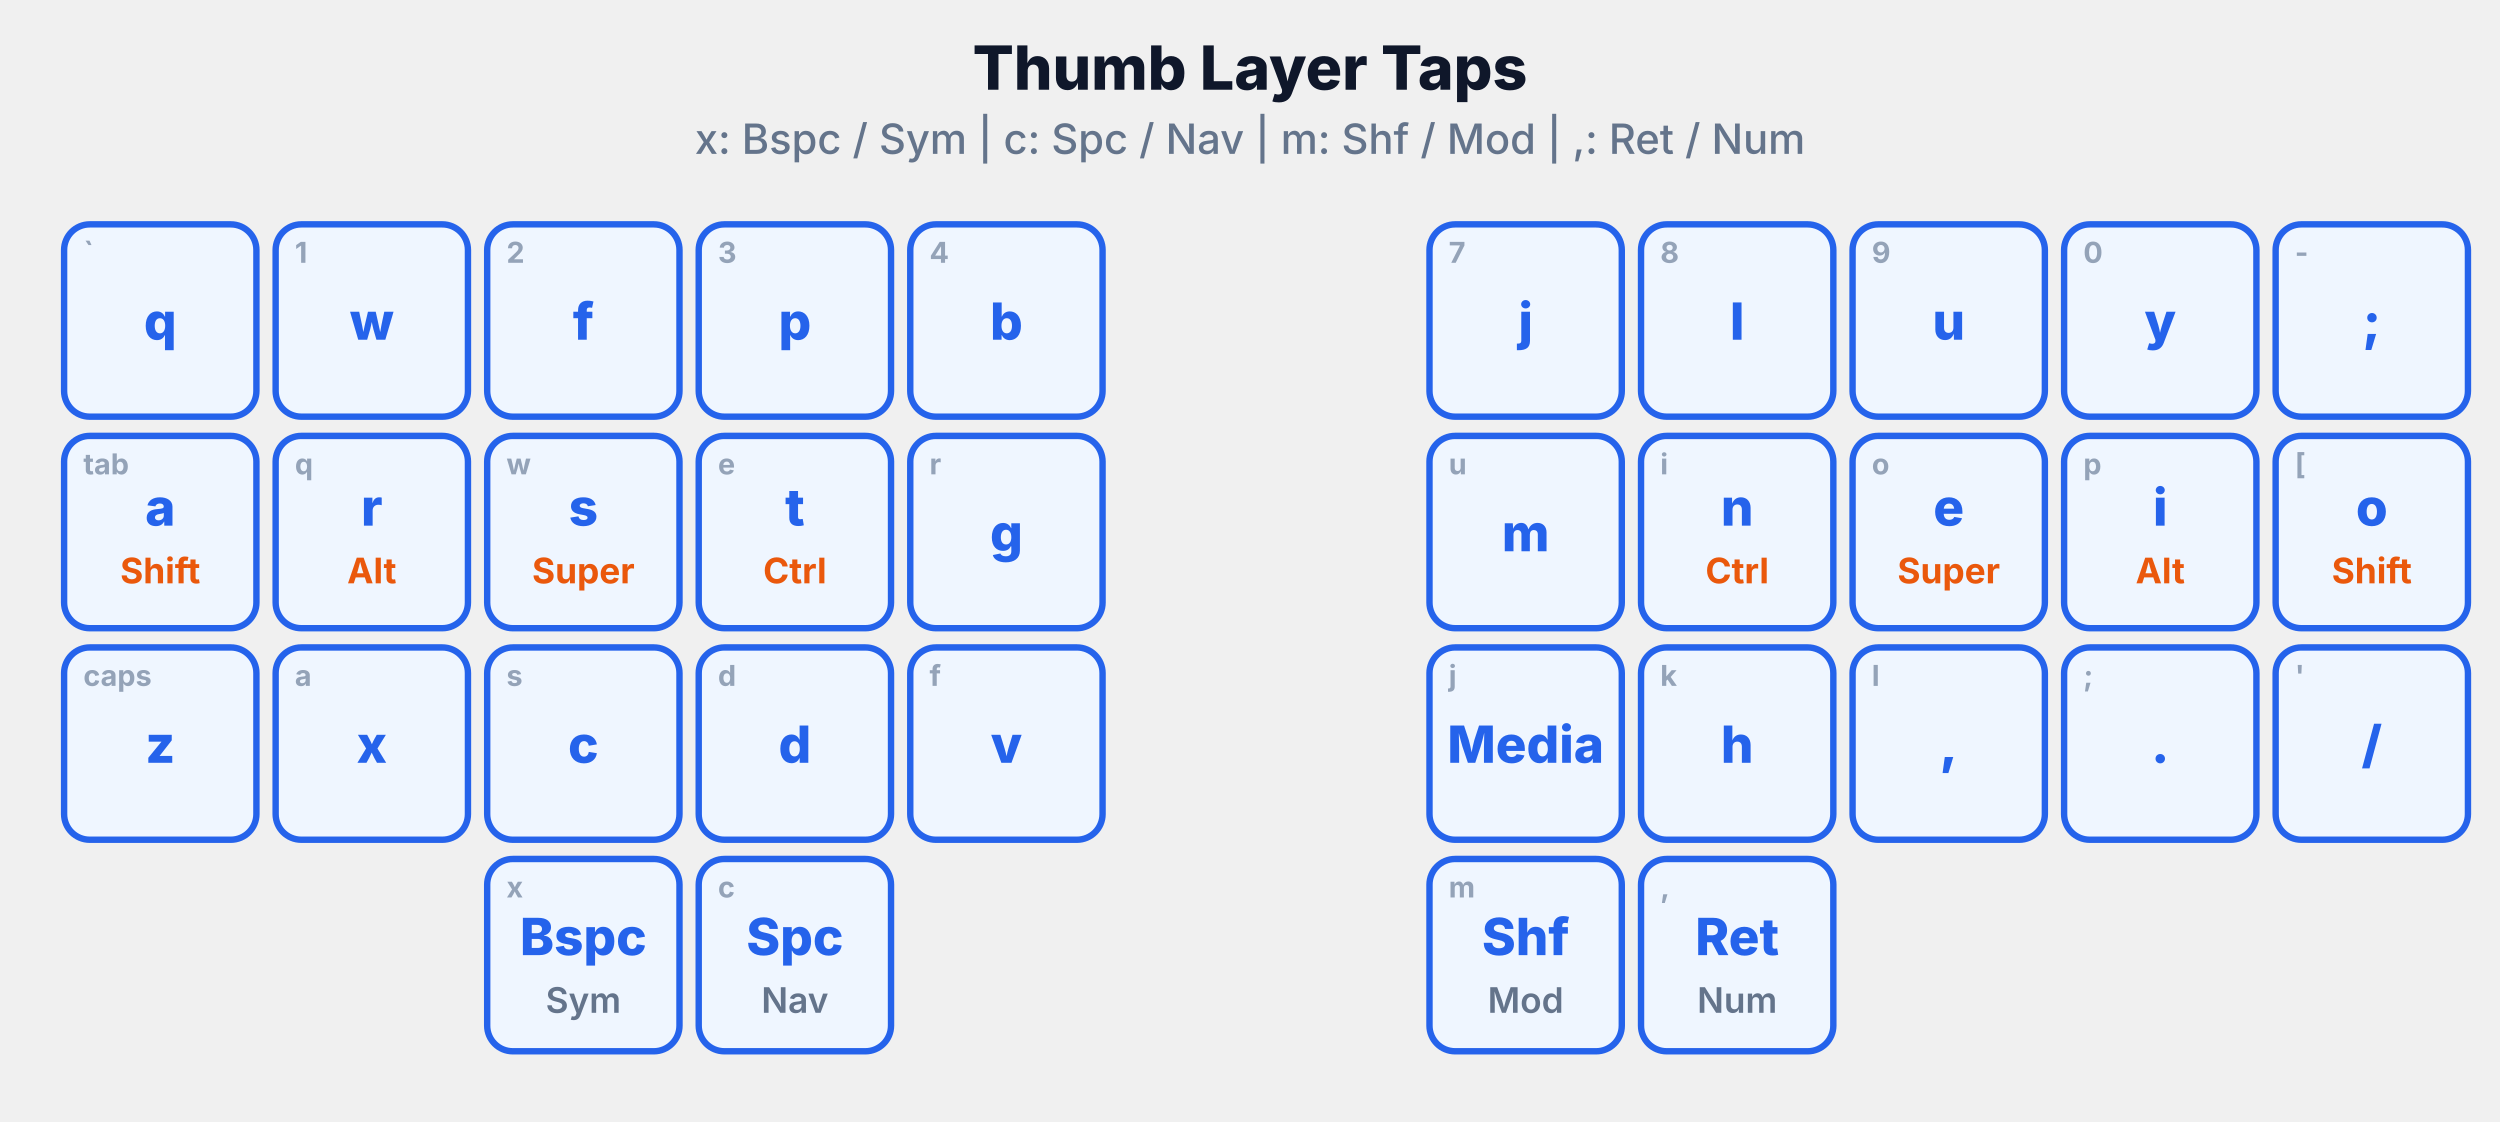
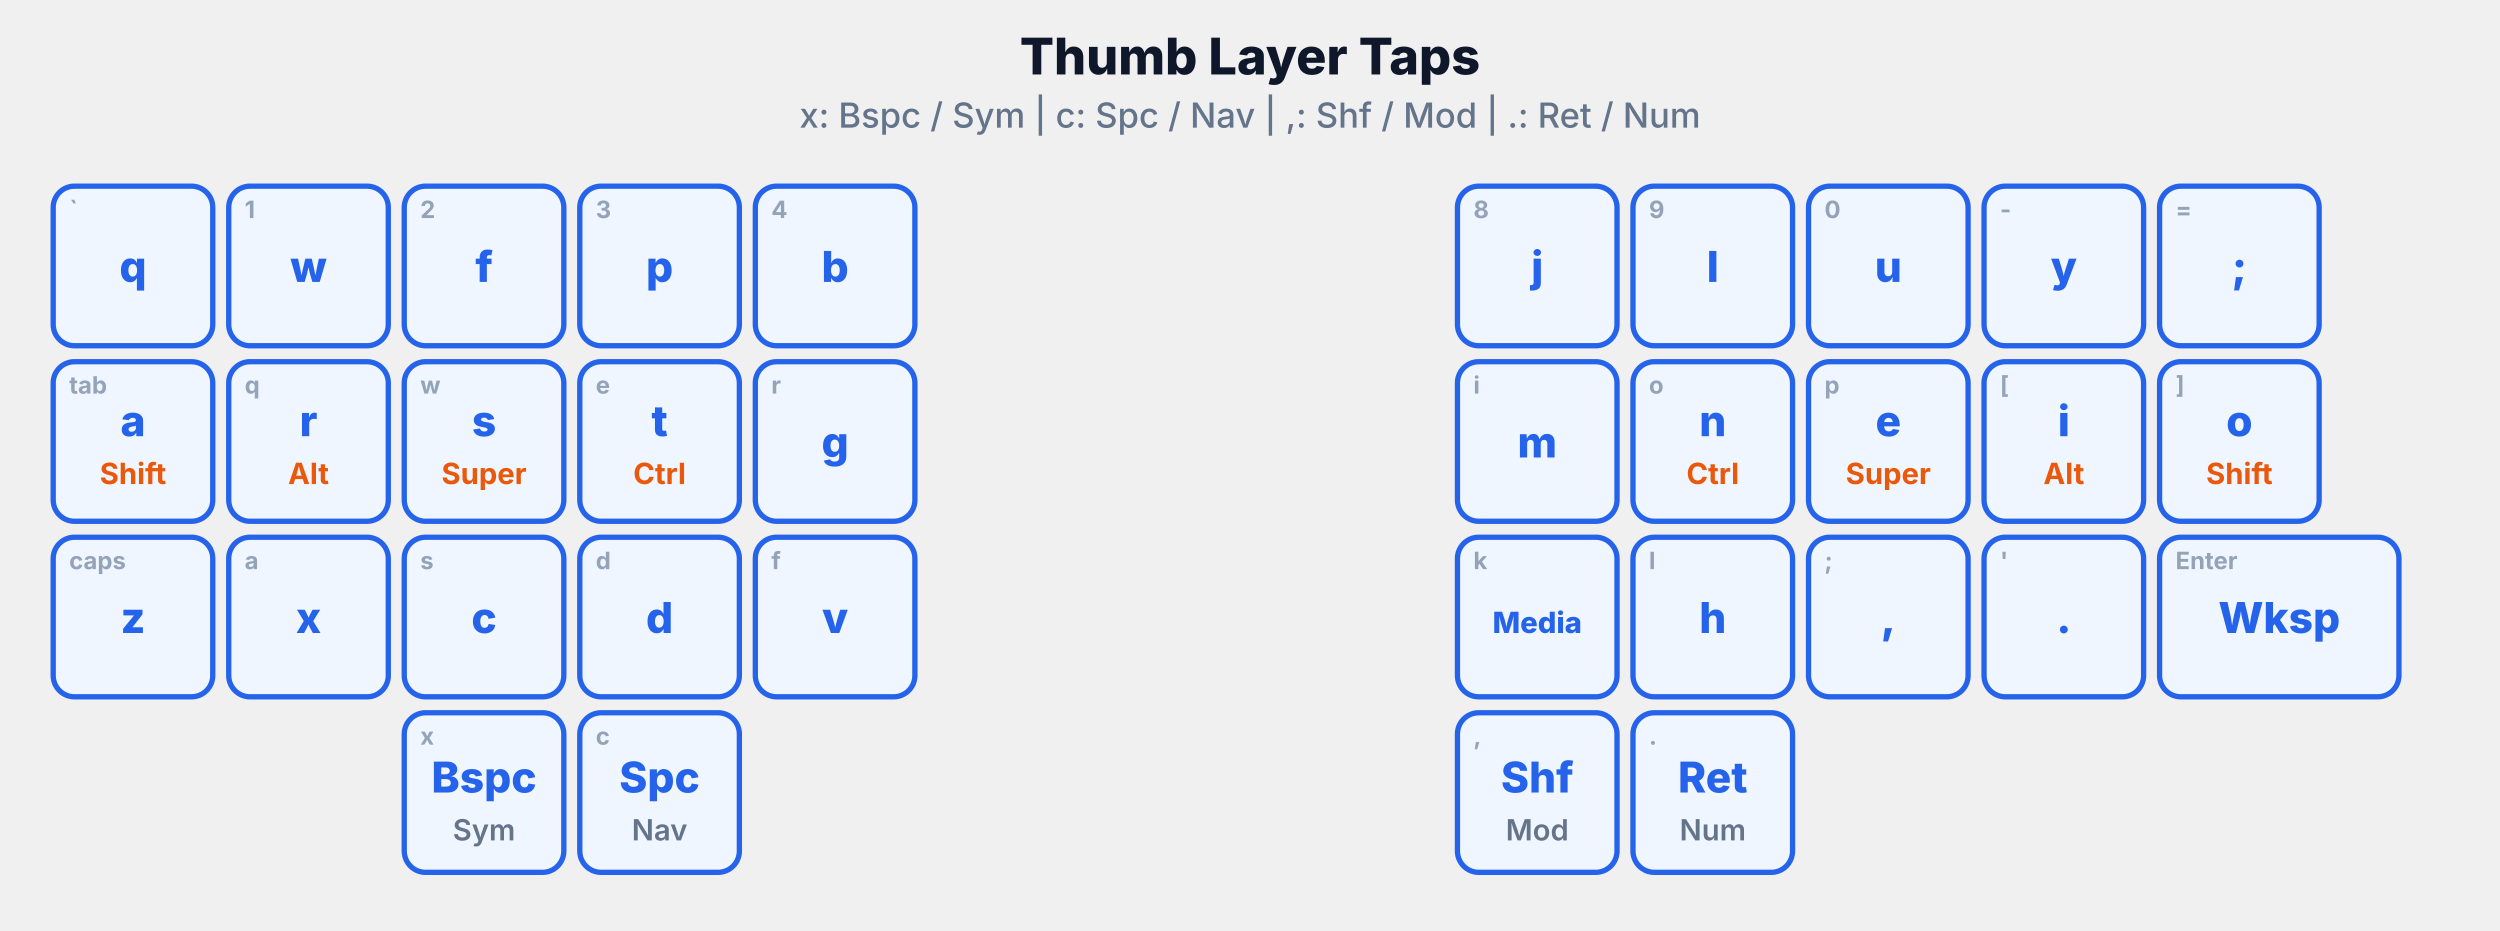
- <svg xmlns="http://www.w3.org/2000/svg" viewBox="0 0 780 350">
+ <svg xmlns="http://www.w3.org/2000/svg" viewBox="0 0 940 350">
  <style>
    :root { color-scheme: light dark; }
    rect.key { fill: #ffffff; stroke: #cbd5e1; stroke-width: 1.5px; }
    rect.gap { fill: #f1f5f9; stroke: #cbd5e1; stroke-dasharray: 4 4; }
    rect.active { fill: #eff6ff; stroke: #2563eb; stroke-width: 2px; }
    text { font-family: system-ui, -apple-system, sans-serif; text-anchor: middle; }
    text.title { font-size: 19px; font-weight: 800; fill: #0f172a; }
    text.subtitle { font-size: 13px; font-weight: 500; fill: #64748b; }
    text.phys { font-size: 9px; font-weight: 700; fill: #94a3b8; text-anchor: start; }
    text.main { font-size: 16px; font-weight: 800; fill: #2563eb; }
    text.sub { font-size: 11px; font-weight: 600; fill: #64748b; }
    text.hrm-sub { font-size: 11px; font-weight: 700; fill: #ea580c; }
    text.dead { font-size: 11px; fill: #94a3b8; }
    @media (prefers-color-scheme: dark) {
      rect.key { fill: #1e293b; stroke: #334155; }
      rect.gap { fill: #0f172a; stroke: #334155; }
      rect.active { fill: #172554; stroke: #60a5fa; }
      text.title { fill: #f8fafc; }
      text.subtitle { fill: #94a3b8; }
      text.phys { fill: #94a3b8; }
      text.main { fill: #60a5fa; }
      text.sub { fill: #94a3b8; }
      text.hrm-sub { fill: #fb923c; }
      text.dead { fill: #64748b; }
    }
  </style>
-   <text x="390" y="28" class="title">Thumb Layer Taps</text>
-   <text x="390" y="48" class="subtitle">x: Bspc / Sym  |  c: Spc / Nav  |  m: Shf / Mod  |  ,: Ret / Num</text>
+   <text x="470" y="28" class="title">Thumb Layer Taps</text>
+   <text x="470" y="48" class="subtitle">x: Bspc / Sym  |  c: Spc / Nav  |  ,: Shf / Mod  |  .: Ret / Num</text>
  <g transform="translate(20,70)">
    <rect width="60" height="60" rx="8" class="active" />
    <text x="6" y="12" class="phys">`</text>
    <text x="30" y="36" class="main">q</text>
  </g>
  <g transform="translate(86,70)">
    <rect width="60" height="60" rx="8" class="active" />
    <text x="6" y="12" class="phys">1</text>
    <text x="30" y="36" class="main">w</text>
  </g>
  <g transform="translate(152,70)">
    <rect width="60" height="60" rx="8" class="active" />
    <text x="6" y="12" class="phys">2</text>
    <text x="30" y="36" class="main">f</text>
  </g>
  <g transform="translate(218,70)">
    <rect width="60" height="60" rx="8" class="active" />
    <text x="6" y="12" class="phys">3</text>
    <text x="30" y="36" class="main">p</text>
  </g>
  <g transform="translate(284,70)">
    <rect width="60" height="60" rx="8" class="active" />
    <text x="6" y="12" class="phys">4</text>
    <text x="30" y="36" class="main">b</text>
  </g>
-   <g transform="translate(446,70)">
-     <rect width="60" height="60" rx="8" class="active" />
-     <text x="6" y="12" class="phys">7</text>
+   <g transform="translate(548,70)">
+     <rect width="60" height="60" rx="8" class="active" />
+     <text x="6" y="12" class="phys">8</text>
    <text x="30" y="36" class="main">j</text>
  </g>
-   <g transform="translate(512,70)">
-     <rect width="60" height="60" rx="8" class="active" />
-     <text x="6" y="12" class="phys">8</text>
+   <g transform="translate(614,70)">
+     <rect width="60" height="60" rx="8" class="active" />
+     <text x="6" y="12" class="phys">9</text>
    <text x="30" y="36" class="main">l</text>
  </g>
-   <g transform="translate(578,70)">
-     <rect width="60" height="60" rx="8" class="active" />
-     <text x="6" y="12" class="phys">9</text>
+   <g transform="translate(680,70)">
+     <rect width="60" height="60" rx="8" class="active" />
+     <text x="6" y="12" class="phys">0</text>
    <text x="30" y="36" class="main">u</text>
  </g>
-   <g transform="translate(644,70)">
-     <rect width="60" height="60" rx="8" class="active" />
-     <text x="6" y="12" class="phys">0</text>
+   <g transform="translate(746,70)">
+     <rect width="60" height="60" rx="8" class="active" />
+     <text x="6" y="12" class="phys">-</text>
    <text x="30" y="36" class="main">y</text>
  </g>
-   <g transform="translate(710,70)">
-     <rect width="60" height="60" rx="8" class="active" />
-     <text x="6" y="12" class="phys">-</text>
+   <g transform="translate(812,70)">
+     <rect width="60" height="60" rx="8" class="active" />
+     <text x="6" y="12" class="phys">=</text>
    <text x="30" y="36" class="main">;</text>
  </g>
  <g transform="translate(20,136)">
    <rect width="60" height="60" rx="8" class="active" />
    <text x="6" y="12" class="phys">tab</text>
    <text x="30" y="28" class="main">a</text>
    <text x="30" y="46" class="hrm-sub">Shift</text>
  </g>
  <g transform="translate(86,136)">
    <rect width="60" height="60" rx="8" class="active" />
    <text x="6" y="12" class="phys">q</text>
    <text x="30" y="28" class="main">r</text>
    <text x="30" y="46" class="hrm-sub">Alt</text>
  </g>
  <g transform="translate(152,136)">
    <rect width="60" height="60" rx="8" class="active" />
    <text x="6" y="12" class="phys">w</text>
    <text x="30" y="28" class="main">s</text>
    <text x="30" y="46" class="hrm-sub">Super</text>
  </g>
  <g transform="translate(218,136)">
    <rect width="60" height="60" rx="8" class="active" />
    <text x="6" y="12" class="phys">e</text>
    <text x="30" y="28" class="main">t</text>
    <text x="30" y="46" class="hrm-sub">Ctrl</text>
  </g>
  <g transform="translate(284,136)">
    <rect width="60" height="60" rx="8" class="active" />
    <text x="6" y="12" class="phys">r</text>
    <text x="30" y="36" class="main">g</text>
  </g>
-   <g transform="translate(446,136)">
-     <rect width="60" height="60" rx="8" class="active" />
-     <text x="6" y="12" class="phys">u</text>
+   <g transform="translate(548,136)">
+     <rect width="60" height="60" rx="8" class="active" />
+     <text x="6" y="12" class="phys">i</text>
    <text x="30" y="36" class="main">m</text>
  </g>
-   <g transform="translate(512,136)">
-     <rect width="60" height="60" rx="8" class="active" />
-     <text x="6" y="12" class="phys">i</text>
+   <g transform="translate(614,136)">
+     <rect width="60" height="60" rx="8" class="active" />
+     <text x="6" y="12" class="phys">o</text>
    <text x="30" y="28" class="main">n</text>
    <text x="30" y="46" class="hrm-sub">Ctrl</text>
  </g>
-   <g transform="translate(578,136)">
-     <rect width="60" height="60" rx="8" class="active" />
-     <text x="6" y="12" class="phys">o</text>
+   <g transform="translate(680,136)">
+     <rect width="60" height="60" rx="8" class="active" />
+     <text x="6" y="12" class="phys">p</text>
    <text x="30" y="28" class="main">e</text>
    <text x="30" y="46" class="hrm-sub">Super</text>
  </g>
-   <g transform="translate(644,136)">
-     <rect width="60" height="60" rx="8" class="active" />
-     <text x="6" y="12" class="phys">p</text>
+   <g transform="translate(746,136)">
+     <rect width="60" height="60" rx="8" class="active" />
+     <text x="6" y="12" class="phys">[</text>
    <text x="30" y="28" class="main">i</text>
    <text x="30" y="46" class="hrm-sub">Alt</text>
  </g>
-   <g transform="translate(710,136)">
-     <rect width="60" height="60" rx="8" class="active" />
-     <text x="6" y="12" class="phys">[</text>
+   <g transform="translate(812,136)">
+     <rect width="60" height="60" rx="8" class="active" />
+     <text x="6" y="12" class="phys">]</text>
    <text x="30" y="28" class="main">o</text>
    <text x="30" y="46" class="hrm-sub">Shift</text>
  </g>
  <g transform="translate(20,202)">
    <rect width="60" height="60" rx="8" class="active" />
    <text x="6" y="12" class="phys">caps</text>
    <text x="30" y="36" class="main">z</text>
  </g>
  <g transform="translate(86,202)">
    <rect width="60" height="60" rx="8" class="active" />
    <text x="6" y="12" class="phys">a</text>
    <text x="30" y="36" class="main">x</text>
  </g>
  <g transform="translate(152,202)">
    <rect width="60" height="60" rx="8" class="active" />
    <text x="6" y="12" class="phys">s</text>
    <text x="30" y="36" class="main">c</text>
  </g>
  <g transform="translate(218,202)">
    <rect width="60" height="60" rx="8" class="active" />
    <text x="6" y="12" class="phys">d</text>
    <text x="30" y="36" class="main">d</text>
  </g>
  <g transform="translate(284,202)">
    <rect width="60" height="60" rx="8" class="active" />
    <text x="6" y="12" class="phys">f</text>
    <text x="30" y="36" class="main">v</text>
  </g>
-   <g transform="translate(446,202)">
-     <rect width="60" height="60" rx="8" class="active" />
-     <text x="6" y="12" class="phys">j</text>
-     <text x="30" y="36" class="main" font-size="11px">Media</text>
-   </g>
-   <g transform="translate(512,202)">
+   <g transform="translate(548,202)">
    <rect width="60" height="60" rx="8" class="active" />
    <text x="6" y="12" class="phys">k</text>
+     <text x="30" y="36" class="main" style="font-size: 11px;">Media</text>
+   </g>
+   <g transform="translate(614,202)">
+     <rect width="60" height="60" rx="8" class="active" />
+     <text x="6" y="12" class="phys">l</text>
    <text x="30" y="36" class="main">h</text>
  </g>
-   <g transform="translate(578,202)">
-     <rect width="60" height="60" rx="8" class="active" />
-     <text x="6" y="12" class="phys">l</text>
+   <g transform="translate(680,202)">
+     <rect width="60" height="60" rx="8" class="active" />
+     <text x="6" y="12" class="phys">;</text>
    <text x="30" y="36" class="main">,</text>
  </g>
-   <g transform="translate(644,202)">
-     <rect width="60" height="60" rx="8" class="active" />
-     <text x="6" y="12" class="phys">;</text>
+   <g transform="translate(746,202)">
+     <rect width="60" height="60" rx="8" class="active" />
+     <text x="6" y="12" class="phys">'</text>
    <text x="30" y="36" class="main">.</text>
  </g>
-   <g transform="translate(710,202)">
-     <rect width="60" height="60" rx="8" class="active" />
-     <text x="6" y="12" class="phys">'</text>
-     <text x="30" y="36" class="main">/</text>
+   <g transform="translate(812,202)">
+     <rect width="90" height="60" rx="8" class="active" />
+     <text x="6" y="12" class="phys">Enter</text>
+     <text x="45" y="36" class="main">Wksp</text>
  </g>
  <g transform="translate(152,268)">
    <rect width="60" height="60" rx="8" class="active" />
    <text x="6" y="12" class="phys">x</text>
    <text x="30" y="30" class="main">Bspc</text>
    <text x="30" y="48" class="sub">Sym</text>
  </g>
  <g transform="translate(218,268)">
    <rect width="60" height="60" rx="8" class="active" />
    <text x="6" y="12" class="phys">c</text>
    <text x="30" y="30" class="main">Spc</text>
    <text x="30" y="48" class="sub">Nav</text>
  </g>
-   <g transform="translate(446,268)">
-     <rect width="60" height="60" rx="8" class="active" />
-     <text x="6" y="12" class="phys">m</text>
+   <g transform="translate(548,268)">
+     <rect width="60" height="60" rx="8" class="active" />
+     <text x="6" y="12" class="phys">,</text>
    <text x="30" y="30" class="main">Shf</text>
    <text x="30" y="48" class="sub">Mod</text>
  </g>
-   <g transform="translate(512,268)">
-     <rect width="60" height="60" rx="8" class="active" />
-     <text x="6" y="12" class="phys">,</text>
+   <g transform="translate(614,268)">
+     <rect width="60" height="60" rx="8" class="active" />
+     <text x="6" y="12" class="phys">.</text>
    <text x="30" y="30" class="main">Ret</text>
    <text x="30" y="48" class="sub">Num</text>
  </g>
</svg>
